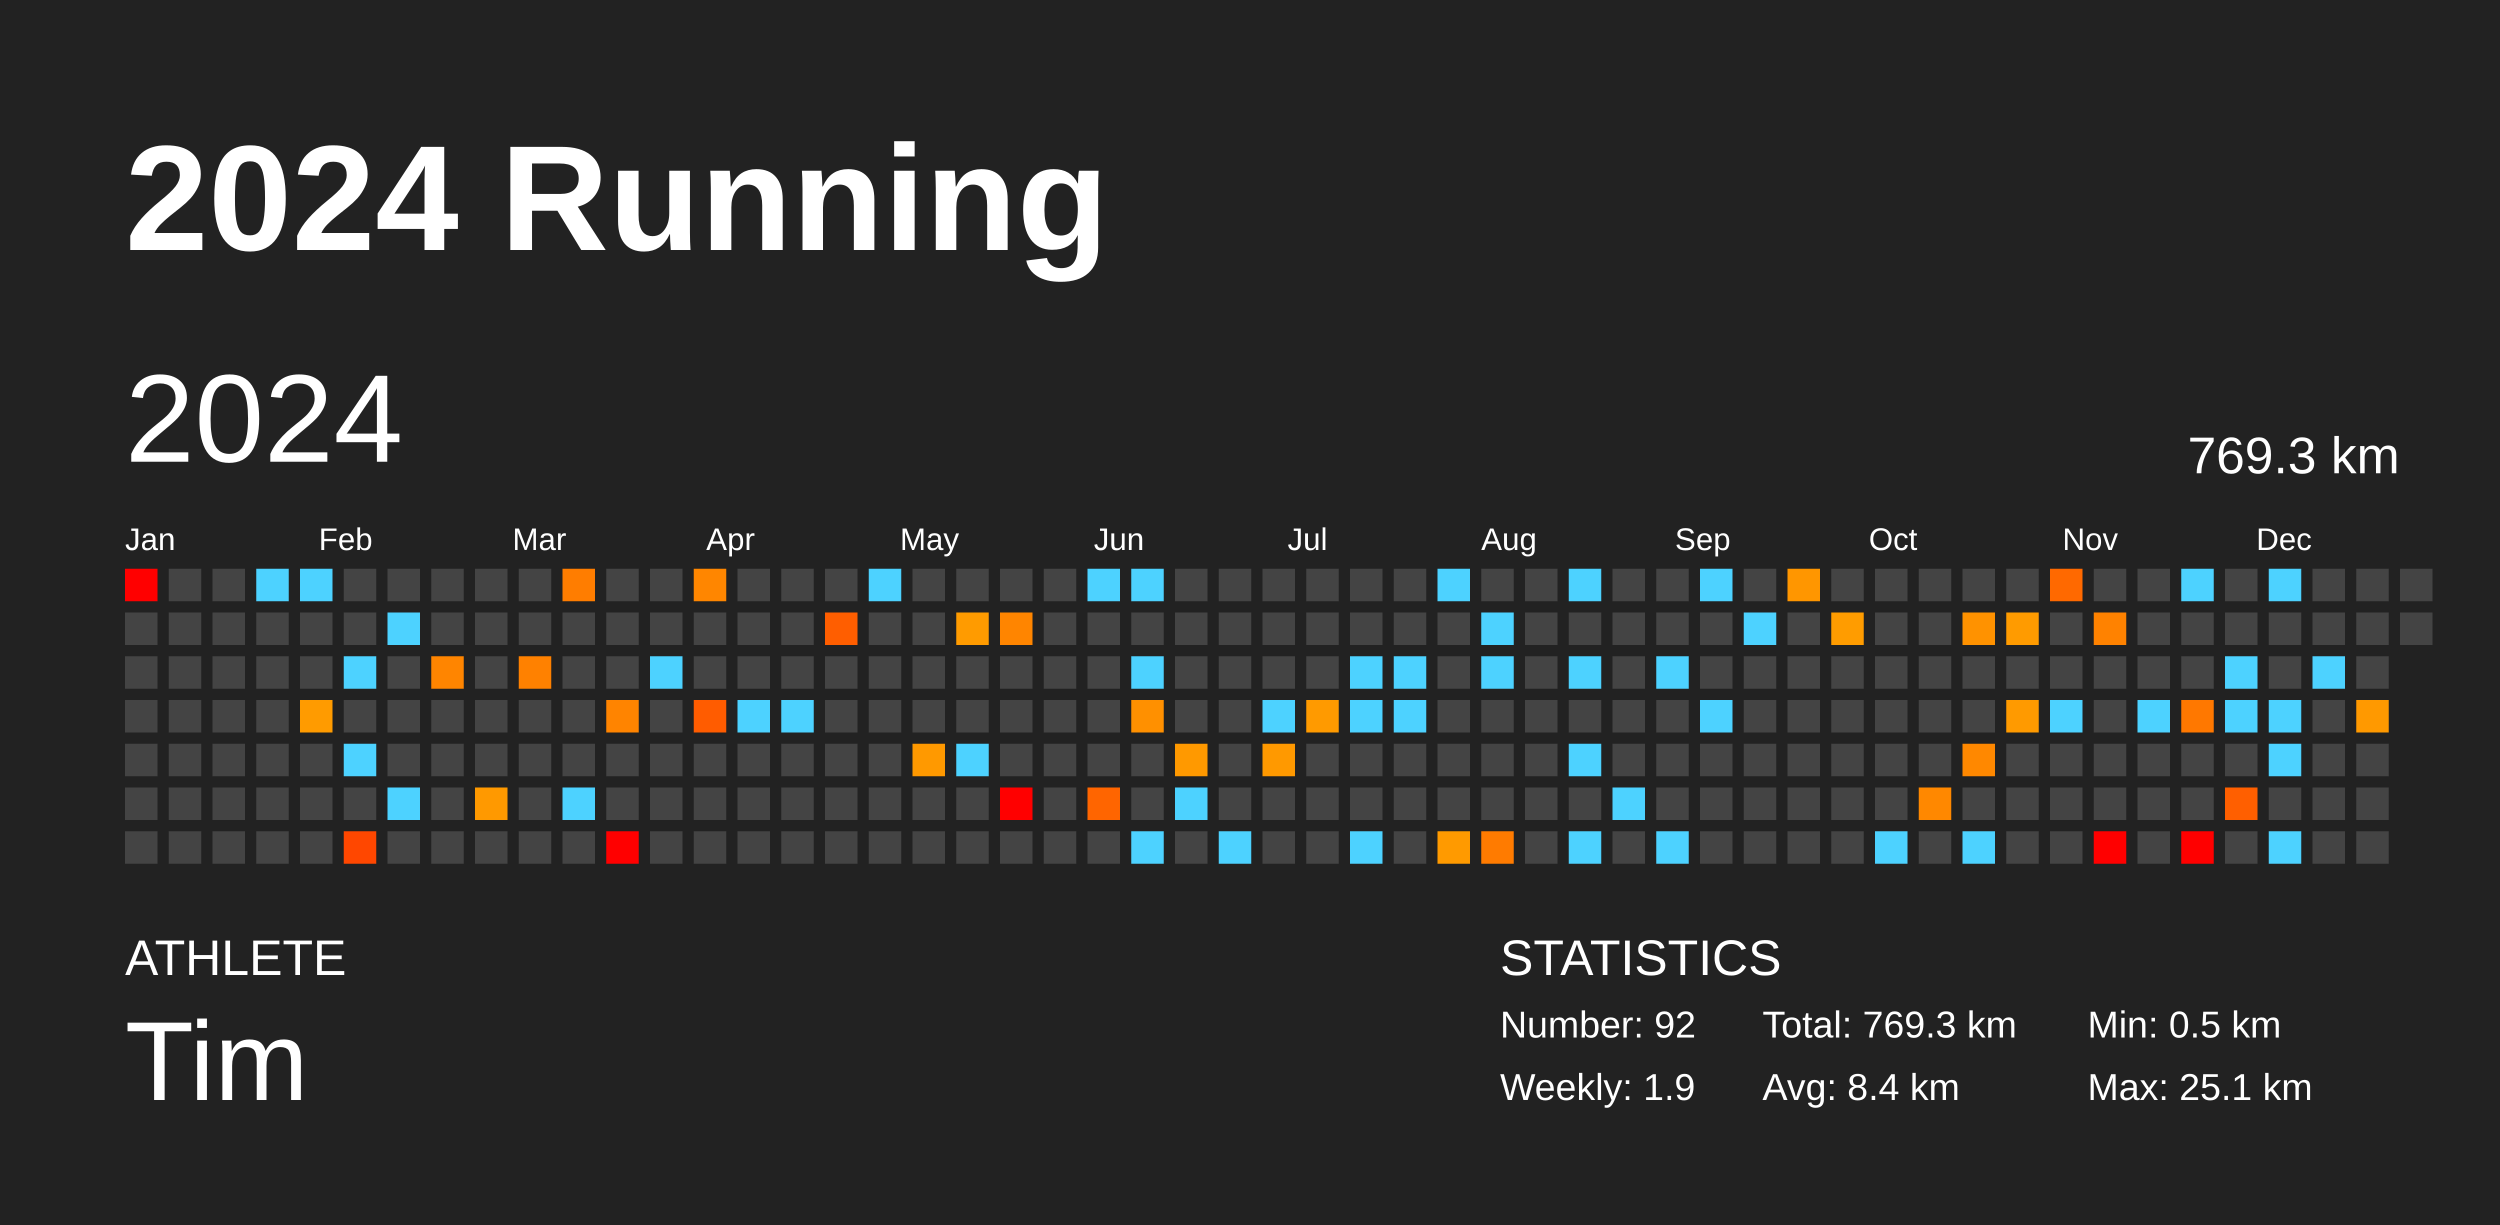
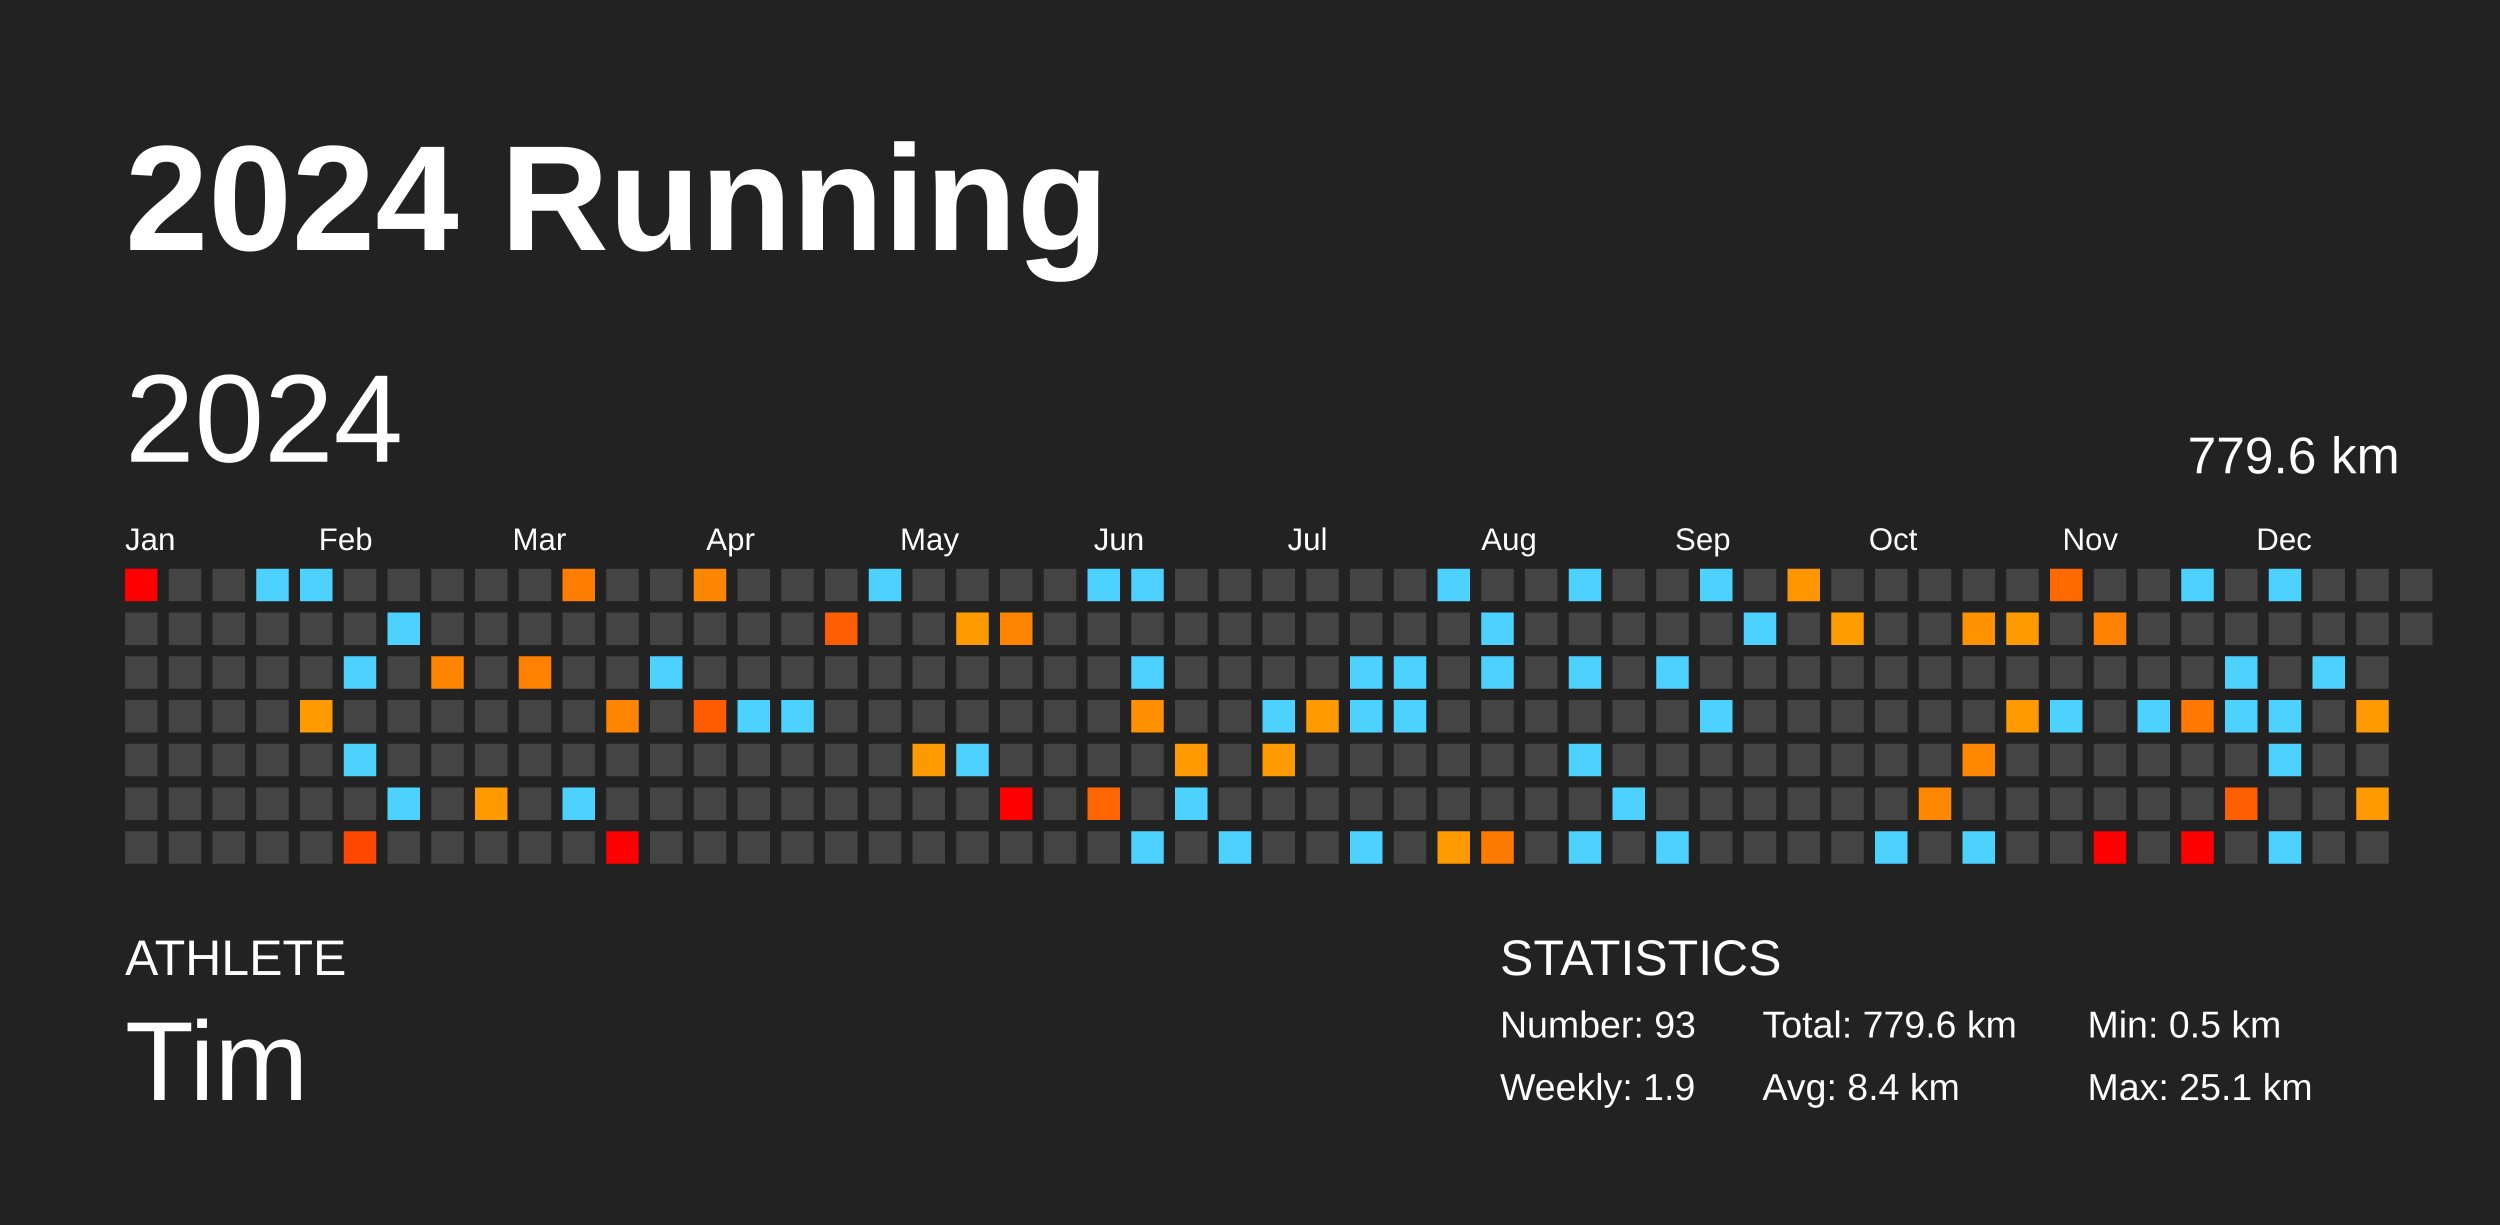
<svg xmlns="http://www.w3.org/2000/svg" baseProfile="full" height="98mm" version="1.1" viewBox="0,0,200,98" width="200mm">
  <defs />
  <rect fill="#222222" height="98" width="200" x="0" y="0" />
  <text fill="#FFFFFF" style="font-size:12px; font-family:Arial; font-weight:bold;" x="10" y="20">2024 Running</text>
  <text fill="#FFFFFF" style="font-size:4px; font-family:Arial" x="10" y="78">ATHLETE</text>
  <text fill="#FFFFFF" style="font-size:9px; font-family:Arial" x="10" y="88">Tim</text>
  <text fill="#FFFFFF" style="font-size:4px; font-family:Arial" x="120" y="78">STATISTICS</text>
-   <text fill="#FFFFFF" style="font-size:3px; font-family:Arial" x="120" y="83">Number: 92</text>
+   <text fill="#FFFFFF" style="font-size:3px; font-family:Arial" x="120" y="83">Number: 93</text>
  <text fill="#FFFFFF" style="font-size:3px; font-family:Arial" x="120" y="88">Weekly: 1.9</text>
-   <text fill="#FFFFFF" style="font-size:3px; font-family:Arial" x="141" y="83">Total: 769.3 km</text>
+   <text fill="#FFFFFF" style="font-size:3px; font-family:Arial" x="141" y="83">Total: 779.6 km</text>
  <text fill="#FFFFFF" style="font-size:3px; font-family:Arial" x="141" y="88">Avg: 8.4 km</text>
  <text fill="#FFFFFF" style="font-size:3px; font-family:Arial" x="167" y="83">Min: 0.5 km</text>
  <text fill="#FFFFFF" style="font-size:3px; font-family:Arial" x="167" y="88">Max: 25.1 km</text>
  <text dominant-baseline="hanging" fill="#FFFFFF" style="font-size:10.0px; font-family:Arial;" x="10" y="30">2024</text>
-   <text dominant-baseline="hanging" fill="#FFFFFF" style="font-size:4.125px; font-family:Arial;" x="175" y="35">769.3 km</text>
+   <text dominant-baseline="hanging" fill="#FFFFFF" style="font-size:4.125px; font-family:Arial;" x="175" y="35">779.6 km</text>
  <text fill="#FFFFFF" style="font-size:2.5px; font-family:Arial" x="10.0" y="44">Jan</text>
  <text fill="#FFFFFF" style="font-size:2.5px; font-family:Arial" x="25.5" y="44">Feb</text>
  <text fill="#FFFFFF" style="font-size:2.5px; font-family:Arial" x="41.0" y="44">Mar</text>
  <text fill="#FFFFFF" style="font-size:2.5px; font-family:Arial" x="56.5" y="44">Apr</text>
  <text fill="#FFFFFF" style="font-size:2.5px; font-family:Arial" x="72.0" y="44">May</text>
  <text fill="#FFFFFF" style="font-size:2.5px; font-family:Arial" x="87.5" y="44">Jun</text>
  <text fill="#FFFFFF" style="font-size:2.5px; font-family:Arial" x="103.0" y="44">Jul</text>
  <text fill="#FFFFFF" style="font-size:2.5px; font-family:Arial" x="118.5" y="44">Aug</text>
  <text fill="#FFFFFF" style="font-size:2.5px; font-family:Arial" x="134.0" y="44">Sep</text>
  <text fill="#FFFFFF" style="font-size:2.5px; font-family:Arial" x="149.5" y="44">Oct</text>
  <text fill="#FFFFFF" style="font-size:2.5px; font-family:Arial" x="165.0" y="44">Nov</text>
  <text fill="#FFFFFF" style="font-size:2.5px; font-family:Arial" x="180.5" y="44">Dec</text>
  <rect fill="red" height="2.6" width="2.6" x="10.0" y="45.5" />
  <rect fill="#444444" height="2.6" width="2.6" x="10.0" y="49.0" />
  <rect fill="#444444" height="2.6" width="2.6" x="10.0" y="52.5" />
  <rect fill="#444444" height="2.6" width="2.6" x="10.0" y="56.0" />
  <rect fill="#444444" height="2.6" width="2.6" x="10.0" y="59.5" />
  <rect fill="#444444" height="2.6" width="2.6" x="10.0" y="63.0" />
  <rect fill="#444444" height="2.6" width="2.6" x="10.0" y="66.5" />
  <rect fill="#444444" height="2.6" width="2.6" x="13.5" y="45.5" />
  <rect fill="#444444" height="2.6" width="2.6" x="13.5" y="49.0" />
  <rect fill="#444444" height="2.6" width="2.6" x="13.5" y="52.5" />
  <rect fill="#444444" height="2.6" width="2.6" x="13.5" y="56.0" />
  <rect fill="#444444" height="2.6" width="2.6" x="13.5" y="59.5" />
  <rect fill="#444444" height="2.6" width="2.6" x="13.5" y="63.0" />
  <rect fill="#444444" height="2.6" width="2.6" x="13.5" y="66.5" />
  <rect fill="#444444" height="2.6" width="2.6" x="17.0" y="45.5" />
  <rect fill="#444444" height="2.6" width="2.6" x="17.0" y="49.0" />
  <rect fill="#444444" height="2.6" width="2.6" x="17.0" y="52.5" />
  <rect fill="#444444" height="2.6" width="2.6" x="17.0" y="56.0" />
  <rect fill="#444444" height="2.6" width="2.6" x="17.0" y="59.5" />
  <rect fill="#444444" height="2.6" width="2.6" x="17.0" y="63.0" />
  <rect fill="#444444" height="2.6" width="2.6" x="17.0" y="66.5" />
  <rect fill="#4dd2ff" height="2.6" width="2.6" x="20.5" y="45.5" />
  <rect fill="#444444" height="2.6" width="2.6" x="20.5" y="49.0" />
  <rect fill="#444444" height="2.6" width="2.6" x="20.5" y="52.5" />
  <rect fill="#444444" height="2.6" width="2.6" x="20.5" y="56.0" />
  <rect fill="#444444" height="2.6" width="2.6" x="20.5" y="59.5" />
  <rect fill="#444444" height="2.6" width="2.6" x="20.5" y="63.0" />
  <rect fill="#444444" height="2.6" width="2.6" x="20.5" y="66.5" />
  <rect fill="#4dd2ff" height="2.6" width="2.6" x="24.0" y="45.5" />
  <rect fill="#444444" height="2.6" width="2.6" x="24.0" y="49.0" />
  <rect fill="#444444" height="2.6" width="2.6" x="24.0" y="52.5" />
  <rect fill="#ff9b00" height="2.6" width="2.6" x="24.0" y="56.0" />
  <rect fill="#444444" height="2.6" width="2.6" x="24.0" y="59.5" />
  <rect fill="#444444" height="2.6" width="2.6" x="24.0" y="63.0" />
  <rect fill="#444444" height="2.6" width="2.6" x="24.0" y="66.5" />
  <rect fill="#444444" height="2.6" width="2.6" x="27.5" y="45.5" />
  <rect fill="#444444" height="2.6" width="2.6" x="27.5" y="49.0" />
  <rect fill="#4dd2ff" height="2.6" width="2.6" x="27.5" y="52.5" />
  <rect fill="#444444" height="2.6" width="2.6" x="27.5" y="56.0" />
  <rect fill="#4dd2ff" height="2.6" width="2.6" x="27.5" y="59.5" />
  <rect fill="#444444" height="2.6" width="2.6" x="27.5" y="63.0" />
  <rect fill="#ff4700" height="2.6" width="2.6" x="27.5" y="66.5" />
  <rect fill="#444444" height="2.6" width="2.6" x="31.0" y="45.5" />
  <rect fill="#4dd2ff" height="2.6" width="2.6" x="31.0" y="49.0" />
  <rect fill="#444444" height="2.6" width="2.6" x="31.0" y="52.5" />
  <rect fill="#444444" height="2.6" width="2.6" x="31.0" y="56.0" />
  <rect fill="#444444" height="2.6" width="2.6" x="31.0" y="59.5" />
  <rect fill="#4dd2ff" height="2.6" width="2.6" x="31.0" y="63.0" />
  <rect fill="#444444" height="2.6" width="2.6" x="31.0" y="66.5" />
  <rect fill="#444444" height="2.6" width="2.6" x="34.5" y="45.5" />
  <rect fill="#444444" height="2.6" width="2.6" x="34.5" y="49.0" />
  <rect fill="#ff8500" height="2.6" width="2.6" x="34.5" y="52.5" />
  <rect fill="#444444" height="2.6" width="2.6" x="34.5" y="56.0" />
  <rect fill="#444444" height="2.6" width="2.6" x="34.5" y="59.5" />
  <rect fill="#444444" height="2.6" width="2.6" x="34.5" y="63.0" />
  <rect fill="#444444" height="2.6" width="2.6" x="34.5" y="66.5" />
  <rect fill="#444444" height="2.6" width="2.6" x="38.0" y="45.5" />
  <rect fill="#444444" height="2.6" width="2.6" x="38.0" y="49.0" />
  <rect fill="#444444" height="2.6" width="2.6" x="38.0" y="52.5" />
  <rect fill="#444444" height="2.6" width="2.6" x="38.0" y="56.0" />
  <rect fill="#444444" height="2.6" width="2.6" x="38.0" y="59.5" />
  <rect fill="#ff9900" height="2.6" width="2.6" x="38.0" y="63.0" />
  <rect fill="#444444" height="2.6" width="2.6" x="38.0" y="66.5" />
  <rect fill="#444444" height="2.6" width="2.6" x="41.5" y="45.5" />
  <rect fill="#444444" height="2.6" width="2.6" x="41.5" y="49.0" />
  <rect fill="#ff8100" height="2.6" width="2.6" x="41.5" y="52.5" />
  <rect fill="#444444" height="2.6" width="2.6" x="41.5" y="56.0" />
  <rect fill="#444444" height="2.6" width="2.6" x="41.5" y="59.5" />
  <rect fill="#444444" height="2.6" width="2.6" x="41.5" y="63.0" />
  <rect fill="#444444" height="2.6" width="2.6" x="41.5" y="66.5" />
  <rect fill="#ff7d00" height="2.6" width="2.6" x="45.0" y="45.5" />
  <rect fill="#444444" height="2.6" width="2.6" x="45.0" y="49.0" />
  <rect fill="#444444" height="2.6" width="2.6" x="45.0" y="52.5" />
  <rect fill="#444444" height="2.6" width="2.6" x="45.0" y="56.0" />
  <rect fill="#444444" height="2.6" width="2.6" x="45.0" y="59.5" />
  <rect fill="#4dd2ff" height="2.6" width="2.6" x="45.0" y="63.0" />
  <rect fill="#444444" height="2.6" width="2.6" x="45.0" y="66.5" />
  <rect fill="#444444" height="2.6" width="2.6" x="48.5" y="45.5" />
  <rect fill="#444444" height="2.6" width="2.6" x="48.5" y="49.0" />
  <rect fill="#444444" height="2.6" width="2.6" x="48.5" y="52.5" />
  <rect fill="#ff8400" height="2.6" width="2.6" x="48.5" y="56.0" />
  <rect fill="#444444" height="2.6" width="2.6" x="48.5" y="59.5" />
  <rect fill="#444444" height="2.6" width="2.6" x="48.5" y="63.0" />
  <rect fill="red" height="2.6" width="2.6" x="48.5" y="66.5" />
  <rect fill="#444444" height="2.6" width="2.6" x="52.0" y="45.5" />
  <rect fill="#444444" height="2.6" width="2.6" x="52.0" y="49.0" />
  <rect fill="#4dd2ff" height="2.6" width="2.6" x="52.0" y="52.5" />
  <rect fill="#444444" height="2.6" width="2.6" x="52.0" y="56.0" />
  <rect fill="#444444" height="2.6" width="2.6" x="52.0" y="59.5" />
  <rect fill="#444444" height="2.6" width="2.6" x="52.0" y="63.0" />
  <rect fill="#444444" height="2.6" width="2.6" x="52.0" y="66.5" />
  <rect fill="#ff8600" height="2.6" width="2.6" x="55.5" y="45.5" />
  <rect fill="#444444" height="2.6" width="2.6" x="55.5" y="49.0" />
  <rect fill="#444444" height="2.6" width="2.6" x="55.5" y="52.5" />
  <rect fill="#ff5c00" height="2.6" width="2.6" x="55.5" y="56.0" />
  <rect fill="#444444" height="2.6" width="2.6" x="55.5" y="59.5" />
  <rect fill="#444444" height="2.6" width="2.6" x="55.5" y="63.0" />
  <rect fill="#444444" height="2.6" width="2.6" x="55.5" y="66.5" />
  <rect fill="#444444" height="2.6" width="2.6" x="59.0" y="45.5" />
  <rect fill="#444444" height="2.6" width="2.6" x="59.0" y="49.0" />
  <rect fill="#444444" height="2.6" width="2.6" x="59.0" y="52.5" />
  <rect fill="#4dd2ff" height="2.6" width="2.6" x="59.0" y="56.0" />
  <rect fill="#444444" height="2.6" width="2.6" x="59.0" y="59.5" />
  <rect fill="#444444" height="2.6" width="2.6" x="59.0" y="63.0" />
  <rect fill="#444444" height="2.6" width="2.6" x="59.0" y="66.5" />
  <rect fill="#444444" height="2.6" width="2.6" x="62.5" y="45.5" />
  <rect fill="#444444" height="2.6" width="2.6" x="62.5" y="49.0" />
  <rect fill="#444444" height="2.6" width="2.6" x="62.5" y="52.5" />
  <rect fill="#4dd2ff" height="2.6" width="2.6" x="62.5" y="56.0" />
  <rect fill="#444444" height="2.6" width="2.6" x="62.5" y="59.5" />
  <rect fill="#444444" height="2.6" width="2.6" x="62.5" y="63.0" />
  <rect fill="#444444" height="2.6" width="2.6" x="62.5" y="66.5" />
  <rect fill="#444444" height="2.6" width="2.6" x="66.0" y="45.5" />
  <rect fill="#ff5e00" height="2.6" width="2.6" x="66.0" y="49.0" />
  <rect fill="#444444" height="2.6" width="2.6" x="66.0" y="52.5" />
  <rect fill="#444444" height="2.6" width="2.6" x="66.0" y="56.0" />
  <rect fill="#444444" height="2.6" width="2.6" x="66.0" y="59.5" />
  <rect fill="#444444" height="2.6" width="2.6" x="66.0" y="63.0" />
  <rect fill="#444444" height="2.6" width="2.6" x="66.0" y="66.5" />
  <rect fill="#4dd2ff" height="2.6" width="2.6" x="69.5" y="45.5" />
  <rect fill="#444444" height="2.6" width="2.6" x="69.5" y="49.0" />
  <rect fill="#444444" height="2.6" width="2.6" x="69.5" y="52.5" />
  <rect fill="#444444" height="2.6" width="2.6" x="69.5" y="56.0" />
  <rect fill="#444444" height="2.6" width="2.6" x="69.5" y="59.5" />
  <rect fill="#444444" height="2.6" width="2.6" x="69.5" y="63.0" />
  <rect fill="#444444" height="2.6" width="2.6" x="69.5" y="66.5" />
  <rect fill="#444444" height="2.6" width="2.6" x="73.0" y="45.5" />
  <rect fill="#444444" height="2.6" width="2.6" x="73.0" y="49.0" />
  <rect fill="#444444" height="2.6" width="2.6" x="73.0" y="52.5" />
  <rect fill="#444444" height="2.6" width="2.6" x="73.0" y="56.0" />
  <rect fill="#ff9900" height="2.6" width="2.6" x="73.0" y="59.5" />
  <rect fill="#444444" height="2.6" width="2.6" x="73.0" y="63.0" />
  <rect fill="#444444" height="2.6" width="2.6" x="73.0" y="66.5" />
  <rect fill="#444444" height="2.6" width="2.6" x="76.5" y="45.5" />
  <rect fill="#ff9b00" height="2.6" width="2.6" x="76.5" y="49.0" />
  <rect fill="#444444" height="2.6" width="2.6" x="76.5" y="52.5" />
  <rect fill="#444444" height="2.6" width="2.6" x="76.5" y="56.0" />
  <rect fill="#4dd2ff" height="2.6" width="2.6" x="76.5" y="59.5" />
  <rect fill="#444444" height="2.6" width="2.6" x="76.5" y="63.0" />
  <rect fill="#444444" height="2.6" width="2.6" x="76.5" y="66.5" />
  <rect fill="#444444" height="2.6" width="2.6" x="80.0" y="45.5" />
  <rect fill="#ff8500" height="2.6" width="2.6" x="80.0" y="49.0" />
  <rect fill="#444444" height="2.6" width="2.6" x="80.0" y="52.5" />
  <rect fill="#444444" height="2.6" width="2.6" x="80.0" y="56.0" />
  <rect fill="#444444" height="2.6" width="2.6" x="80.0" y="59.5" />
  <rect fill="red" height="2.6" width="2.6" x="80.0" y="63.0" />
  <rect fill="#444444" height="2.6" width="2.6" x="80.0" y="66.5" />
  <rect fill="#444444" height="2.6" width="2.6" x="83.5" y="45.5" />
  <rect fill="#444444" height="2.6" width="2.6" x="83.5" y="49.0" />
  <rect fill="#444444" height="2.6" width="2.6" x="83.5" y="52.5" />
  <rect fill="#444444" height="2.6" width="2.6" x="83.5" y="56.0" />
  <rect fill="#444444" height="2.6" width="2.6" x="83.5" y="59.5" />
  <rect fill="#444444" height="2.6" width="2.6" x="83.5" y="63.0" />
  <rect fill="#444444" height="2.6" width="2.6" x="83.5" y="66.5" />
  <rect fill="#4dd2ff" height="2.6" width="2.6" x="87.0" y="45.5" />
  <rect fill="#444444" height="2.6" width="2.6" x="87.0" y="49.0" />
  <rect fill="#444444" height="2.6" width="2.6" x="87.0" y="52.5" />
  <rect fill="#444444" height="2.6" width="2.6" x="87.0" y="56.0" />
  <rect fill="#444444" height="2.6" width="2.6" x="87.0" y="59.5" />
  <rect fill="#ff6500" height="2.6" width="2.6" x="87.0" y="63.0" />
  <rect fill="#444444" height="2.6" width="2.6" x="87.0" y="66.5" />
  <rect fill="#4dd2ff" height="2.6" width="2.6" x="90.5" y="45.5" />
  <rect fill="#444444" height="2.6" width="2.6" x="90.5" y="49.0" />
  <rect fill="#4dd2ff" height="2.6" width="2.6" x="90.5" y="52.5" />
  <rect fill="#ff9000" height="2.6" width="2.6" x="90.5" y="56.0" />
  <rect fill="#444444" height="2.6" width="2.6" x="90.5" y="59.5" />
  <rect fill="#444444" height="2.6" width="2.6" x="90.5" y="63.0" />
  <rect fill="#4dd2ff" height="2.6" width="2.6" x="90.5" y="66.5" />
  <rect fill="#444444" height="2.6" width="2.6" x="94.0" y="45.5" />
  <rect fill="#444444" height="2.6" width="2.6" x="94.0" y="49.0" />
  <rect fill="#444444" height="2.6" width="2.6" x="94.0" y="52.5" />
  <rect fill="#444444" height="2.6" width="2.6" x="94.0" y="56.0" />
  <rect fill="#ff9900" height="2.6" width="2.6" x="94.0" y="59.5" />
  <rect fill="#4dd2ff" height="2.6" width="2.6" x="94.0" y="63.0" />
  <rect fill="#444444" height="2.6" width="2.6" x="94.0" y="66.5" />
  <rect fill="#444444" height="2.6" width="2.6" x="97.5" y="45.5" />
  <rect fill="#444444" height="2.6" width="2.6" x="97.5" y="49.0" />
  <rect fill="#444444" height="2.6" width="2.6" x="97.5" y="52.5" />
  <rect fill="#444444" height="2.6" width="2.6" x="97.5" y="56.0" />
  <rect fill="#444444" height="2.6" width="2.6" x="97.5" y="59.5" />
  <rect fill="#444444" height="2.6" width="2.6" x="97.5" y="63.0" />
  <rect fill="#4dd2ff" height="2.6" width="2.6" x="97.5" y="66.5" />
  <rect fill="#444444" height="2.6" width="2.6" x="101.0" y="45.5" />
  <rect fill="#444444" height="2.6" width="2.6" x="101.0" y="49.0" />
  <rect fill="#444444" height="2.6" width="2.6" x="101.0" y="52.5" />
  <rect fill="#4dd2ff" height="2.6" width="2.6" x="101.0" y="56.0" />
  <rect fill="#ff9900" height="2.6" width="2.6" x="101.0" y="59.5" />
  <rect fill="#444444" height="2.6" width="2.6" x="101.0" y="63.0" />
  <rect fill="#444444" height="2.6" width="2.6" x="101.0" y="66.5" />
  <rect fill="#444444" height="2.6" width="2.6" x="104.5" y="45.5" />
  <rect fill="#444444" height="2.6" width="2.6" x="104.5" y="49.0" />
  <rect fill="#444444" height="2.6" width="2.6" x="104.5" y="52.5" />
  <rect fill="#ff9a00" height="2.6" width="2.6" x="104.5" y="56.0" />
  <rect fill="#444444" height="2.6" width="2.6" x="104.5" y="59.5" />
  <rect fill="#444444" height="2.6" width="2.6" x="104.5" y="63.0" />
  <rect fill="#444444" height="2.6" width="2.6" x="104.5" y="66.5" />
  <rect fill="#444444" height="2.6" width="2.6" x="108.0" y="45.5" />
  <rect fill="#444444" height="2.6" width="2.6" x="108.0" y="49.0" />
  <rect fill="#4dd2ff" height="2.6" width="2.6" x="108.0" y="52.5" />
  <rect fill="#4dd2ff" height="2.6" width="2.6" x="108.0" y="56.0" />
  <rect fill="#444444" height="2.6" width="2.6" x="108.0" y="59.5" />
  <rect fill="#444444" height="2.6" width="2.6" x="108.0" y="63.0" />
  <rect fill="#4dd2ff" height="2.6" width="2.6" x="108.0" y="66.5" />
  <rect fill="#444444" height="2.6" width="2.6" x="111.5" y="45.5" />
  <rect fill="#444444" height="2.6" width="2.6" x="111.5" y="49.0" />
  <rect fill="#4dd2ff" height="2.6" width="2.6" x="111.5" y="52.5" />
  <rect fill="#4dd2ff" height="2.6" width="2.6" x="111.5" y="56.0" />
  <rect fill="#444444" height="2.6" width="2.6" x="111.5" y="59.5" />
  <rect fill="#444444" height="2.6" width="2.6" x="111.5" y="63.0" />
  <rect fill="#444444" height="2.6" width="2.6" x="111.5" y="66.5" />
  <rect fill="#4dd2ff" height="2.6" width="2.6" x="115.0" y="45.5" />
  <rect fill="#444444" height="2.6" width="2.6" x="115.0" y="49.0" />
  <rect fill="#444444" height="2.6" width="2.6" x="115.0" y="52.5" />
  <rect fill="#444444" height="2.6" width="2.6" x="115.0" y="56.0" />
  <rect fill="#444444" height="2.6" width="2.6" x="115.0" y="59.5" />
  <rect fill="#444444" height="2.6" width="2.6" x="115.0" y="63.0" />
  <rect fill="#ff9a00" height="2.6" width="2.6" x="115.0" y="66.5" />
  <rect fill="#444444" height="2.6" width="2.6" x="118.5" y="45.5" />
  <rect fill="#4dd2ff" height="2.6" width="2.6" x="118.5" y="49.0" />
  <rect fill="#4dd2ff" height="2.6" width="2.6" x="118.5" y="52.5" />
  <rect fill="#444444" height="2.6" width="2.6" x="118.5" y="56.0" />
  <rect fill="#444444" height="2.6" width="2.6" x="118.5" y="59.5" />
  <rect fill="#444444" height="2.6" width="2.6" x="118.5" y="63.0" />
  <rect fill="#ff7b00" height="2.6" width="2.6" x="118.5" y="66.5" />
  <rect fill="#444444" height="2.6" width="2.6" x="122.0" y="45.5" />
  <rect fill="#444444" height="2.6" width="2.6" x="122.0" y="49.0" />
  <rect fill="#444444" height="2.6" width="2.6" x="122.0" y="52.5" />
  <rect fill="#444444" height="2.6" width="2.6" x="122.0" y="56.0" />
  <rect fill="#444444" height="2.6" width="2.6" x="122.0" y="59.5" />
  <rect fill="#444444" height="2.6" width="2.6" x="122.0" y="63.0" />
  <rect fill="#444444" height="2.6" width="2.6" x="122.0" y="66.5" />
  <rect fill="#4dd2ff" height="2.6" width="2.6" x="125.5" y="45.5" />
  <rect fill="#444444" height="2.6" width="2.6" x="125.5" y="49.0" />
  <rect fill="#4dd2ff" height="2.6" width="2.6" x="125.5" y="52.5" />
  <rect fill="#444444" height="2.6" width="2.6" x="125.5" y="56.0" />
  <rect fill="#4dd2ff" height="2.6" width="2.6" x="125.5" y="59.5" />
  <rect fill="#444444" height="2.6" width="2.6" x="125.5" y="63.0" />
  <rect fill="#4dd2ff" height="2.6" width="2.6" x="125.5" y="66.5" />
  <rect fill="#444444" height="2.6" width="2.6" x="129.0" y="45.5" />
  <rect fill="#444444" height="2.6" width="2.6" x="129.0" y="49.0" />
  <rect fill="#444444" height="2.6" width="2.6" x="129.0" y="52.5" />
  <rect fill="#444444" height="2.6" width="2.6" x="129.0" y="56.0" />
  <rect fill="#444444" height="2.6" width="2.6" x="129.0" y="59.5" />
  <rect fill="#4dd2ff" height="2.6" width="2.6" x="129.0" y="63.0" />
  <rect fill="#444444" height="2.6" width="2.6" x="129.0" y="66.5" />
  <rect fill="#444444" height="2.6" width="2.6" x="132.5" y="45.5" />
  <rect fill="#444444" height="2.6" width="2.6" x="132.5" y="49.0" />
  <rect fill="#4dd2ff" height="2.6" width="2.6" x="132.5" y="52.5" />
  <rect fill="#444444" height="2.6" width="2.6" x="132.5" y="56.0" />
  <rect fill="#444444" height="2.6" width="2.6" x="132.5" y="59.5" />
  <rect fill="#444444" height="2.6" width="2.6" x="132.5" y="63.0" />
  <rect fill="#4dd2ff" height="2.6" width="2.6" x="132.5" y="66.5" />
  <rect fill="#4dd2ff" height="2.6" width="2.6" x="136.0" y="45.5" />
  <rect fill="#444444" height="2.6" width="2.6" x="136.0" y="49.0" />
  <rect fill="#444444" height="2.6" width="2.6" x="136.0" y="52.5" />
  <rect fill="#4dd2ff" height="2.6" width="2.6" x="136.0" y="56.0" />
  <rect fill="#444444" height="2.6" width="2.6" x="136.0" y="59.5" />
  <rect fill="#444444" height="2.6" width="2.6" x="136.0" y="63.0" />
  <rect fill="#444444" height="2.6" width="2.6" x="136.0" y="66.5" />
  <rect fill="#444444" height="2.6" width="2.6" x="139.5" y="45.5" />
  <rect fill="#4dd2ff" height="2.6" width="2.6" x="139.5" y="49.0" />
  <rect fill="#444444" height="2.6" width="2.6" x="139.5" y="52.5" />
  <rect fill="#444444" height="2.6" width="2.6" x="139.5" y="56.0" />
  <rect fill="#444444" height="2.6" width="2.6" x="139.5" y="59.5" />
  <rect fill="#444444" height="2.6" width="2.6" x="139.5" y="63.0" />
  <rect fill="#444444" height="2.6" width="2.6" x="139.5" y="66.5" />
  <rect fill="#ff9600" height="2.6" width="2.6" x="143.0" y="45.5" />
  <rect fill="#444444" height="2.6" width="2.6" x="143.0" y="49.0" />
  <rect fill="#444444" height="2.6" width="2.6" x="143.0" y="52.5" />
  <rect fill="#444444" height="2.6" width="2.6" x="143.0" y="56.0" />
  <rect fill="#444444" height="2.6" width="2.6" x="143.0" y="59.5" />
  <rect fill="#444444" height="2.6" width="2.6" x="143.0" y="63.0" />
  <rect fill="#444444" height="2.6" width="2.6" x="143.0" y="66.5" />
  <rect fill="#444444" height="2.6" width="2.6" x="146.5" y="45.5" />
  <rect fill="#ff9c00" height="2.6" width="2.6" x="146.5" y="49.0" />
  <rect fill="#444444" height="2.6" width="2.6" x="146.5" y="52.5" />
  <rect fill="#444444" height="2.6" width="2.6" x="146.5" y="56.0" />
  <rect fill="#444444" height="2.6" width="2.6" x="146.5" y="59.5" />
  <rect fill="#444444" height="2.6" width="2.6" x="146.5" y="63.0" />
  <rect fill="#444444" height="2.6" width="2.6" x="146.5" y="66.5" />
  <rect fill="#444444" height="2.6" width="2.6" x="150.0" y="45.5" />
  <rect fill="#444444" height="2.6" width="2.6" x="150.0" y="49.0" />
  <rect fill="#444444" height="2.6" width="2.6" x="150.0" y="52.5" />
  <rect fill="#444444" height="2.6" width="2.6" x="150.0" y="56.0" />
  <rect fill="#444444" height="2.6" width="2.6" x="150.0" y="59.5" />
  <rect fill="#444444" height="2.6" width="2.6" x="150.0" y="63.0" />
  <rect fill="#4dd2ff" height="2.6" width="2.6" x="150.0" y="66.5" />
  <rect fill="#444444" height="2.6" width="2.6" x="153.5" y="45.5" />
  <rect fill="#444444" height="2.6" width="2.6" x="153.5" y="49.0" />
  <rect fill="#444444" height="2.6" width="2.6" x="153.5" y="52.5" />
  <rect fill="#444444" height="2.6" width="2.6" x="153.5" y="56.0" />
  <rect fill="#444444" height="2.6" width="2.6" x="153.5" y="59.5" />
  <rect fill="#ff8800" height="2.6" width="2.6" x="153.5" y="63.0" />
  <rect fill="#444444" height="2.6" width="2.6" x="153.5" y="66.5" />
  <rect fill="#444444" height="2.6" width="2.6" x="157.0" y="45.5" />
  <rect fill="#ff9200" height="2.6" width="2.6" x="157.0" y="49.0" />
  <rect fill="#444444" height="2.6" width="2.6" x="157.0" y="52.5" />
  <rect fill="#444444" height="2.6" width="2.6" x="157.0" y="56.0" />
  <rect fill="#ff8800" height="2.6" width="2.6" x="157.0" y="59.5" />
  <rect fill="#444444" height="2.6" width="2.6" x="157.0" y="63.0" />
  <rect fill="#4dd2ff" height="2.6" width="2.6" x="157.0" y="66.5" />
  <rect fill="#444444" height="2.6" width="2.6" x="160.5" y="45.5" />
  <rect fill="#ff9b00" height="2.6" width="2.6" x="160.5" y="49.0" />
  <rect fill="#444444" height="2.6" width="2.6" x="160.5" y="52.5" />
  <rect fill="#ff9a00" height="2.6" width="2.6" x="160.5" y="56.0" />
  <rect fill="#444444" height="2.6" width="2.6" x="160.5" y="59.5" />
  <rect fill="#444444" height="2.6" width="2.6" x="160.5" y="63.0" />
  <rect fill="#444444" height="2.6" width="2.6" x="160.5" y="66.5" />
  <rect fill="#ff6900" height="2.6" width="2.6" x="164.0" y="45.5" />
  <rect fill="#444444" height="2.6" width="2.6" x="164.0" y="49.0" />
  <rect fill="#444444" height="2.6" width="2.6" x="164.0" y="52.5" />
  <rect fill="#4dd2ff" height="2.6" width="2.6" x="164.0" y="56.0" />
  <rect fill="#444444" height="2.6" width="2.6" x="164.0" y="59.5" />
  <rect fill="#444444" height="2.6" width="2.6" x="164.0" y="63.0" />
  <rect fill="#444444" height="2.6" width="2.6" x="164.0" y="66.5" />
  <rect fill="#444444" height="2.6" width="2.6" x="167.5" y="45.5" />
  <rect fill="#ff8200" height="2.6" width="2.6" x="167.5" y="49.0" />
  <rect fill="#444444" height="2.6" width="2.6" x="167.5" y="52.5" />
  <rect fill="#444444" height="2.6" width="2.6" x="167.5" y="56.0" />
  <rect fill="#444444" height="2.6" width="2.6" x="167.5" y="59.5" />
  <rect fill="#444444" height="2.6" width="2.6" x="167.5" y="63.0" />
  <rect fill="red" height="2.6" width="2.6" x="167.5" y="66.5" />
  <rect fill="#444444" height="2.6" width="2.6" x="171.0" y="45.5" />
  <rect fill="#444444" height="2.6" width="2.6" x="171.0" y="49.0" />
  <rect fill="#444444" height="2.6" width="2.6" x="171.0" y="52.5" />
  <rect fill="#4dd2ff" height="2.6" width="2.6" x="171.0" y="56.0" />
  <rect fill="#444444" height="2.6" width="2.6" x="171.0" y="59.5" />
  <rect fill="#444444" height="2.6" width="2.6" x="171.0" y="63.0" />
  <rect fill="#444444" height="2.6" width="2.6" x="171.0" y="66.5" />
  <rect fill="#4dd2ff" height="2.6" width="2.6" x="174.5" y="45.5" />
  <rect fill="#444444" height="2.6" width="2.6" x="174.5" y="49.0" />
  <rect fill="#444444" height="2.6" width="2.6" x="174.5" y="52.5" />
  <rect fill="#ff7800" height="2.6" width="2.6" x="174.5" y="56.0" />
  <rect fill="#444444" height="2.6" width="2.6" x="174.5" y="59.5" />
  <rect fill="#444444" height="2.6" width="2.6" x="174.5" y="63.0" />
  <rect fill="red" height="2.6" width="2.6" x="174.5" y="66.5" />
  <rect fill="#444444" height="2.6" width="2.6" x="178.0" y="45.5" />
  <rect fill="#444444" height="2.6" width="2.6" x="178.0" y="49.0" />
  <rect fill="#4dd2ff" height="2.6" width="2.6" x="178.0" y="52.5" />
  <rect fill="#4dd2ff" height="2.6" width="2.6" x="178.0" y="56.0" />
  <rect fill="#444444" height="2.6" width="2.6" x="178.0" y="59.5" />
  <rect fill="#ff5f00" height="2.6" width="2.6" x="178.0" y="63.0" />
  <rect fill="#444444" height="2.6" width="2.6" x="178.0" y="66.5" />
  <rect fill="#4dd2ff" height="2.6" width="2.6" x="181.5" y="45.5" />
  <rect fill="#444444" height="2.6" width="2.6" x="181.5" y="49.0" />
  <rect fill="#444444" height="2.6" width="2.6" x="181.5" y="52.5" />
  <rect fill="#4dd2ff" height="2.6" width="2.6" x="181.5" y="56.0" />
  <rect fill="#4dd2ff" height="2.6" width="2.6" x="181.5" y="59.5" />
  <rect fill="#444444" height="2.6" width="2.6" x="181.5" y="63.0" />
  <rect fill="#4dd2ff" height="2.6" width="2.6" x="181.5" y="66.5" />
  <rect fill="#444444" height="2.6" width="2.6" x="185.0" y="45.5" />
  <rect fill="#444444" height="2.6" width="2.6" x="185.0" y="49.0" />
  <rect fill="#4dd2ff" height="2.6" width="2.6" x="185.0" y="52.5" />
  <rect fill="#444444" height="2.6" width="2.6" x="185.0" y="56.0" />
  <rect fill="#444444" height="2.6" width="2.6" x="185.0" y="59.5" />
  <rect fill="#444444" height="2.6" width="2.6" x="185.0" y="63.0" />
  <rect fill="#444444" height="2.6" width="2.6" x="185.0" y="66.5" />
  <rect fill="#444444" height="2.6" width="2.6" x="188.5" y="45.5" />
  <rect fill="#444444" height="2.6" width="2.6" x="188.5" y="49.0" />
  <rect fill="#444444" height="2.6" width="2.6" x="188.5" y="52.5" />
  <rect fill="#ff9900" height="2.6" width="2.6" x="188.5" y="56.0" />
  <rect fill="#444444" height="2.6" width="2.6" x="188.5" y="59.5" />
-   <rect fill="#444444" height="2.6" width="2.6" x="188.5" y="63.0" />
+   <rect fill="#ff9900" height="2.6" width="2.6" x="188.5" y="63.0" />
  <rect fill="#444444" height="2.6" width="2.6" x="188.5" y="66.5" />
  <rect fill="#444444" height="2.6" width="2.6" x="192.0" y="45.5" />
  <rect fill="#444444" height="2.6" width="2.6" x="192.0" y="49.0" />
</svg>
